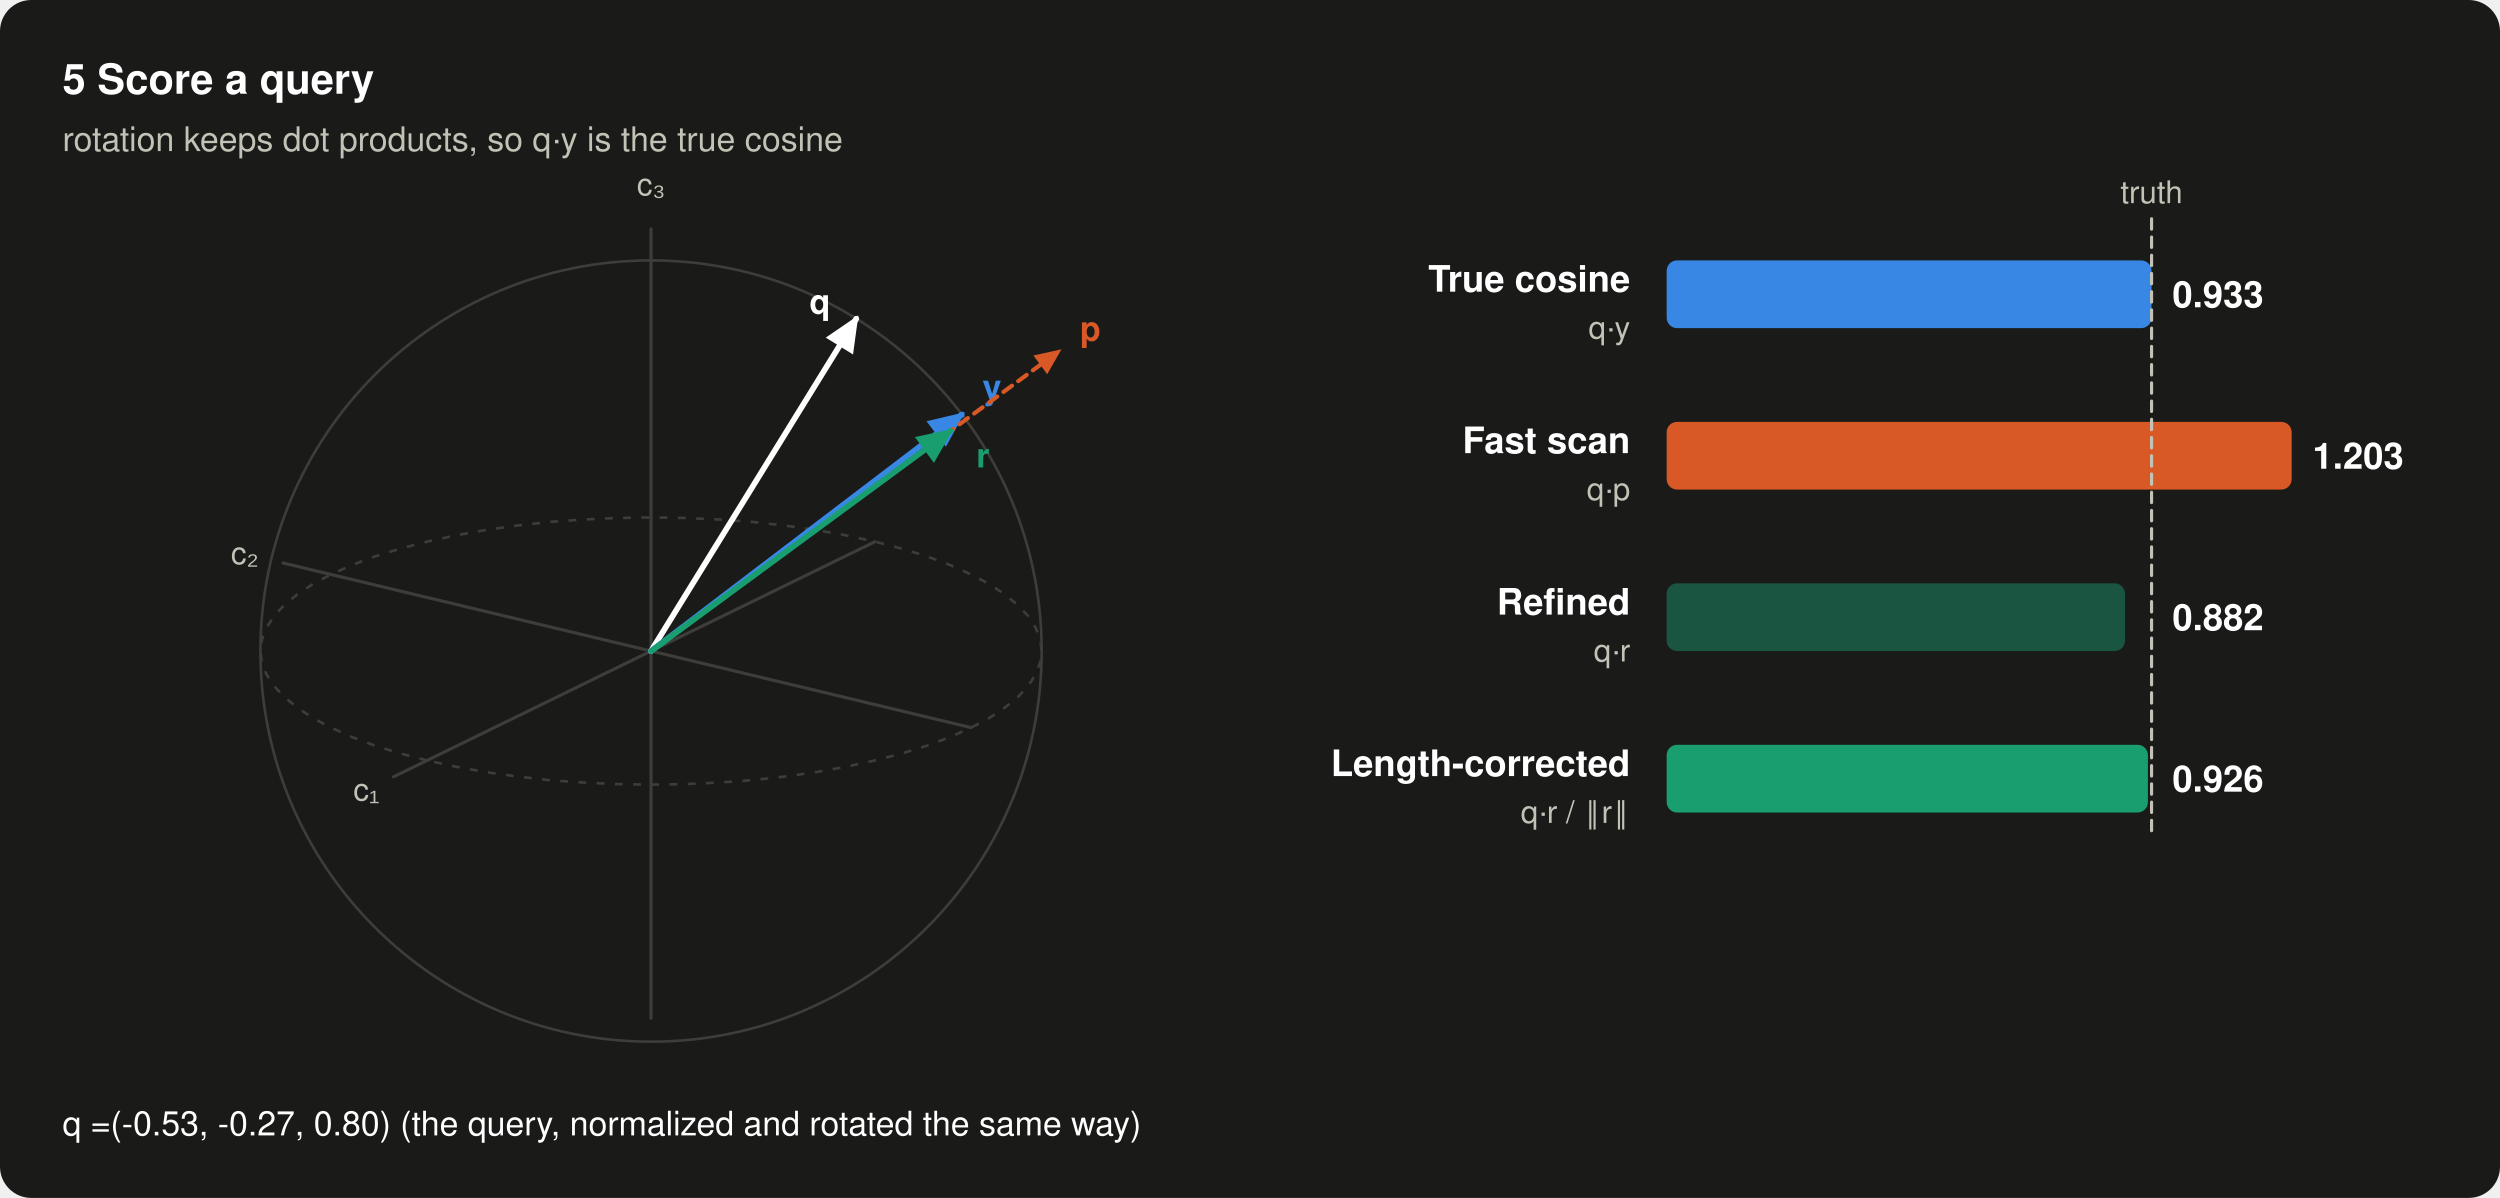
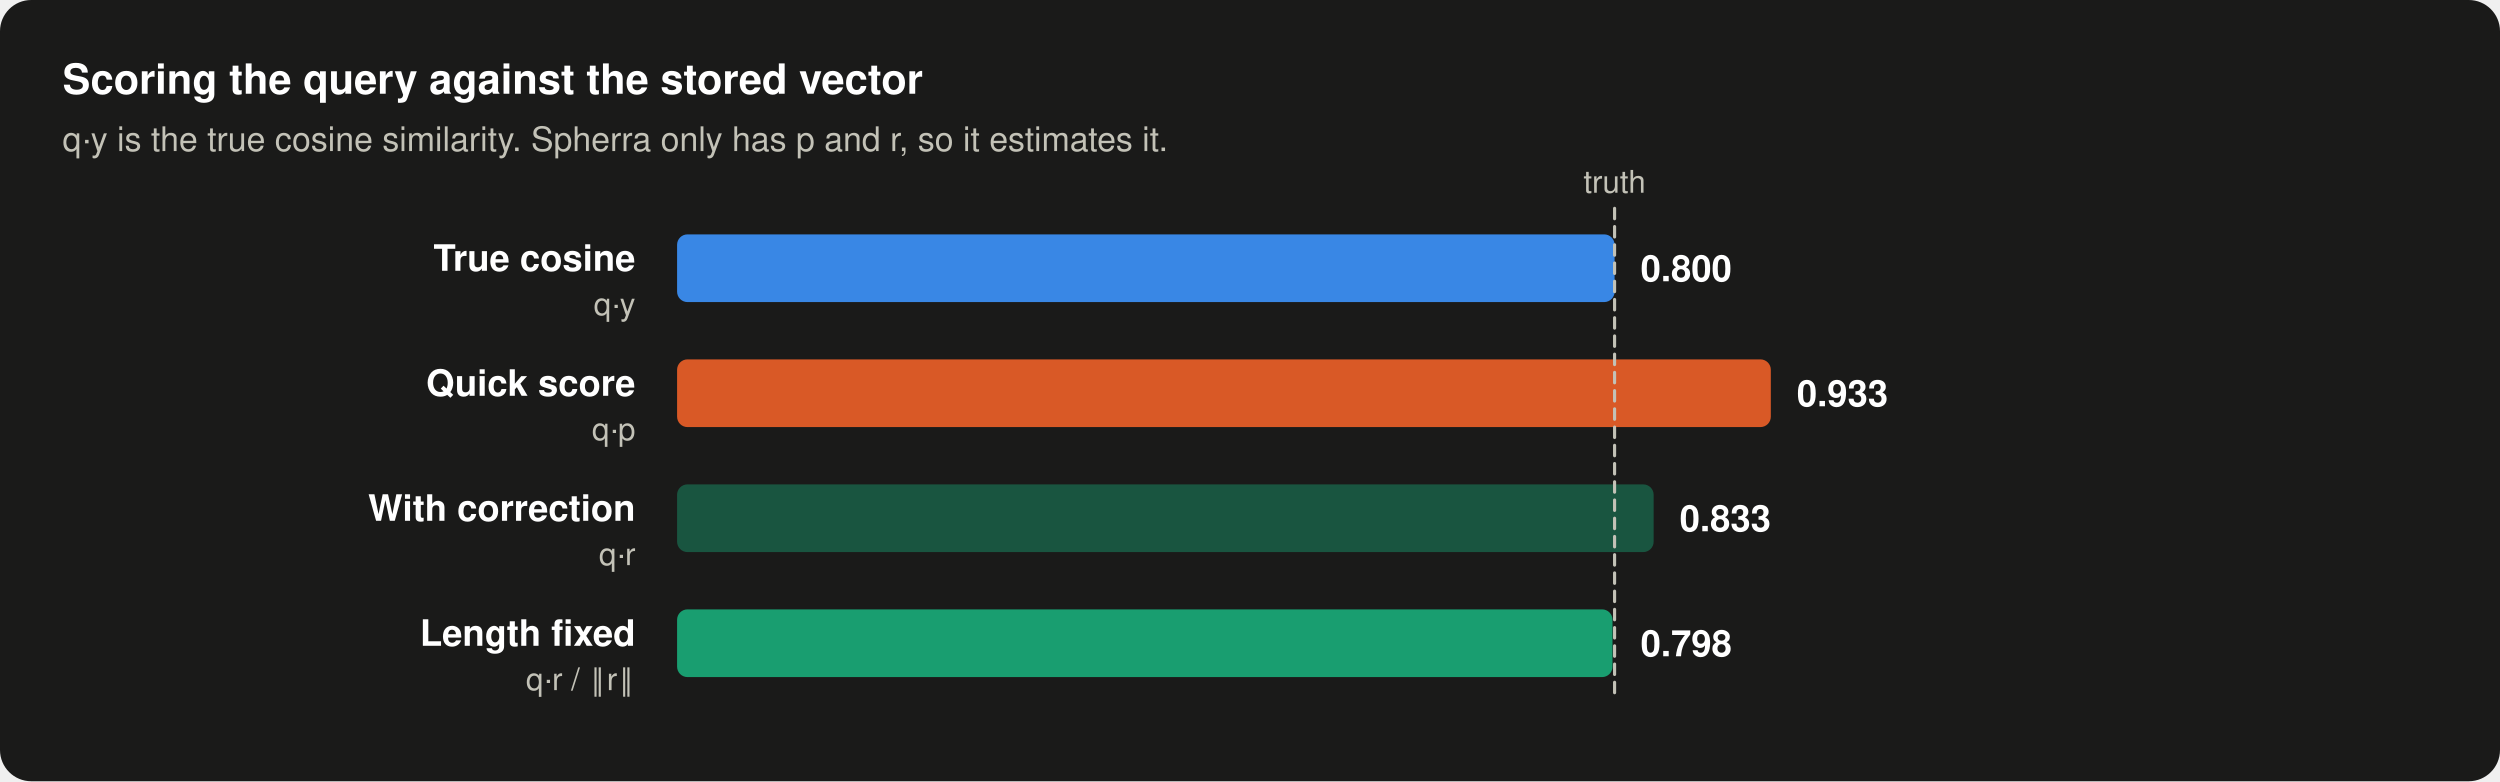
- <svg xmlns="http://www.w3.org/2000/svg" width="960" height="460" viewBox="0 0 960 460" font-family="-apple-system, BlinkMacSystemFont, 'Segoe UI', Helvetica, Arial, sans-serif" role="img">
-   <defs>
-     <marker id="head-text" viewBox="0 0 10 10" refX="8" refY="5" markerWidth="7" markerHeight="7" orient="auto-start-reverse">
-       <path d="M0,1 L9,5 L0,9 z" fill="#ffffff" />
-     </marker>
-     <marker id="head-text2" viewBox="0 0 10 10" refX="8" refY="5" markerWidth="7" markerHeight="7" orient="auto-start-reverse">
-       <path d="M0,1 L9,5 L0,9 z" fill="#c3c2b7" />
-     </marker>
-     <marker id="head-blue" viewBox="0 0 10 10" refX="8" refY="5" markerWidth="7" markerHeight="7" orient="auto-start-reverse">
-       <path d="M0,1 L9,5 L0,9 z" fill="#3987e5" />
-     </marker>
-     <marker id="head-orange" viewBox="0 0 10 10" refX="8" refY="5" markerWidth="7" markerHeight="7" orient="auto-start-reverse">
-       <path d="M0,1 L9,5 L0,9 z" fill="#d95926" />
-     </marker>
-     <marker id="head-aqua" viewBox="0 0 10 10" refX="8" refY="5" markerWidth="7" markerHeight="7" orient="auto-start-reverse">
-       <path d="M0,1 L9,5 L0,9 z" fill="#199e70" />
-     </marker>
-   </defs>
+ <svg xmlns="http://www.w3.org/2000/svg" width="960" height="300" viewBox="0 0 960 300" font-family="-apple-system, BlinkMacSystemFont, 'Segoe UI', Helvetica, Arial, sans-serif" role="img">
  <rect width="100%" height="100%" rx="12" fill="#1a1a19" />
-   <text x="24.0" y="36.0" font-size="16" font-weight="700" fill="#ffffff" text-anchor="start">5  Score a query</text>
-   <text x="24.0" y="58.0" font-size="13" font-weight="400" fill="#c3c2b7" text-anchor="start">rotation keeps dot products, so q·y is the true cosine</text>
-   <line x1="336.0" y1="208.0" x2="151.1" y2="298.3" stroke="#3d3d3a" stroke-width="1.2" stroke-linecap="round" />
-   <text x="140.7" y="307.4" font-size="12" font-weight="400" fill="#c3c2b7" text-anchor="middle">c₁</text>
-   <line x1="372.9" y1="279.4" x2="108.7" y2="216.2" stroke="#3d3d3a" stroke-width="1.2" stroke-linecap="round" />
-   <text x="94.0" y="216.6" font-size="12" font-weight="400" fill="#c3c2b7" text-anchor="middle">c₂</text>
-   <line x1="250.0" y1="391.0" x2="250.0" y2="87.9" stroke="#3d3d3a" stroke-width="1.2" stroke-linecap="round" />
-   <text x="250.0" y="75.0" font-size="12" font-weight="400" fill="#c3c2b7" text-anchor="middle">c₃</text>
-   <polyline points="164.0,292.0 153.6,289.3 143.9,286.3 135.1,283.0 127.1,279.4 120.1,275.7 114.1,271.7 109.0,267.5 105.1,263.3 102.3,258.9 100.6,254.5 100.0,250.0 100.6,245.5 102.3,241.1 105.1,236.7 109.0,232.5 114.1,228.3 120.1,224.3 127.1,220.6 135.1,217.0 143.9,213.7 153.6,210.7 164.0,208.0 175.0,205.6 186.6,203.5 198.7,201.8 211.2,200.4 224.0,199.5 236.9,198.9 250.0,198.7 263.1,198.9 276.0,199.5 288.8,200.4 301.3,201.8 313.4,203.5 325.0,205.6 336.0,208.0 346.4,210.7 356.1,213.7 364.9,217.0 372.9,220.6 379.9,224.3 385.9,228.3 391.0,232.5 394.9,236.7 397.7,241.1 399.4,245.5 400.0,250.0 399.4,254.5 397.7,258.9 394.9,263.3 391.0,267.5 385.9,271.7 379.9,275.7 372.9,279.4 364.9,283.0 356.1,286.3 346.4,289.3 336.0,292.0 325.0,294.4 313.4,296.5 301.3,298.2 288.8,299.6 276.0,300.5 263.1,301.1 250.0,301.3 236.9,301.1 224.0,300.5 211.2,299.6 198.7,298.2 186.6,296.5 175.0,294.4 164.0,292.0" fill="none" stroke="#3d3d3a" stroke-width="1" stroke-dasharray="3 4" />
-   <circle cx="250.0" cy="250.0" r="150" fill="none" stroke="#3d3d3a" stroke-width="1" />
-   <line x1="250.0" y1="250.0" x2="328.8" y2="122.4" stroke="#ffffff" stroke-width="2.2" stroke-linecap="round" marker-end="url(#head-text)" />
-   <text x="318.8" y="120.4" font-size="13" font-weight="600" fill="#ffffff" text-anchor="end">q</text>
-   <line x1="250.0" y1="250.0" x2="369.3" y2="159.2" stroke="#3987e5" stroke-width="2.2" stroke-linecap="round" marker-end="url(#head-blue)" />
-   <text x="377.3" y="153.2" font-size="13" font-weight="600" fill="#3987e5" text-anchor="start">y</text>
-   <line x1="250.0" y1="250.0" x2="406.7" y2="134.8" stroke="#d95926" stroke-width="1.6" stroke-linecap="round" stroke-dasharray="4 3" marker-end="url(#head-orange)" />
-   <text x="414.7" y="130.8" font-size="13" font-weight="600" fill="#d95926" text-anchor="start">p</text>
-   <line x1="250.0" y1="250.0" x2="364.9" y2="165.5" stroke="#199e70" stroke-width="2.2" stroke-linecap="round" marker-end="url(#head-aqua)" />
-   <text x="374.9" y="179.5" font-size="13" font-weight="600" fill="#199e70" text-anchor="start">r</text>
-   <text x="24.0" y="436.0" font-size="13" font-weight="400" fill="#ffffff" text-anchor="start">q =(-0.53, -0.27, 0.80)  (the query, normalized and rotated the same way)</text>
-   <text x="626.0" y="112.0" font-size="14" font-weight="600" fill="#ffffff" text-anchor="end">True cosine</text>
-   <text x="626.0" y="130.0" font-size="12" font-weight="400" fill="#c3c2b7" text-anchor="end">q·y</text>
-   <rect x="640" y="100" width="186.2" height="26" rx="4" fill="#3987e5" fill-opacity="1.0" />
-   <text x="834.2" y="118.0" font-size="14" font-weight="600" fill="#ffffff" text-anchor="start">0.933</text>
-   <text x="626.0" y="174.0" font-size="14" font-weight="600" fill="#ffffff" text-anchor="end">Fast scan</text>
-   <text x="626.0" y="192.0" font-size="12" font-weight="400" fill="#c3c2b7" text-anchor="end">q·p</text>
-   <rect x="640" y="162" width="240.0" height="26" rx="4" fill="#d95926" fill-opacity="1.0" />
-   <text x="888.0" y="180.0" font-size="14" font-weight="600" fill="#ffffff" text-anchor="start">1.203</text>
-   <text x="626.0" y="236.0" font-size="14" font-weight="600" fill="#ffffff" text-anchor="end">Refined</text>
-   <text x="626.0" y="254.0" font-size="12" font-weight="400" fill="#c3c2b7" text-anchor="end">q·r</text>
-   <rect x="640" y="224" width="176.0" height="26" rx="4" fill="#199e70" fill-opacity="0.45" />
-   <text x="834.2" y="242.0" font-size="14" font-weight="600" fill="#ffffff" text-anchor="start">0.882</text>
-   <text x="626.0" y="298.0" font-size="14" font-weight="600" fill="#ffffff" text-anchor="end">Length-corrected</text>
-   <text x="626.0" y="316.0" font-size="12" font-weight="400" fill="#c3c2b7" text-anchor="end">q·r / ‖r‖</text>
-   <rect x="640" y="286" width="184.8" height="26" rx="4" fill="#199e70" fill-opacity="1.0" />
-   <text x="834.2" y="304.0" font-size="14" font-weight="600" fill="#ffffff" text-anchor="start">0.926</text>
-   <line x1="826.2" y1="84.0" x2="826.2" y2="320.0" stroke="#c3c2b7" stroke-width="1.2" stroke-linecap="round" stroke-dasharray="4 3" />
-   <text x="826.2" y="78.0" font-size="12" font-weight="400" fill="#c3c2b7" text-anchor="middle">truth</text>
+   <text x="24.0" y="36.0" font-size="16" font-weight="700" fill="#ffffff" text-anchor="start">Scoring the query against the stored vector</text>
+   <text x="24.0" y="58.0" font-size="13" font-weight="400" fill="#c3c2b7" text-anchor="start">q·y is the true cosine similarity. Spherra only has p and r, so it estimates it.</text>
+   <text x="244.0" y="104.0" font-size="14" font-weight="600" fill="#ffffff" text-anchor="end">True cosine</text>
+   <text x="244.0" y="121.0" font-size="12" font-weight="400" fill="#c3c2b7" text-anchor="end">q·y</text>
+   <rect x="260" y="90" width="360.0" height="26" rx="4" fill="#3987e5" fill-opacity="1.0" />
+   <text x="630.0" y="108.0" font-size="14" font-weight="600" fill="#ffffff" text-anchor="start">0.800</text>
+   <text x="244.0" y="152.0" font-size="14" font-weight="600" fill="#ffffff" text-anchor="end">Quick score</text>
+   <text x="244.0" y="169.0" font-size="12" font-weight="400" fill="#c3c2b7" text-anchor="end">q·p</text>
+   <rect x="260" y="138" width="420.0" height="26" rx="4" fill="#d95926" fill-opacity="1.0" />
+   <text x="690.0" y="156.0" font-size="14" font-weight="600" fill="#ffffff" text-anchor="start">0.933</text>
+   <text x="244.0" y="200.0" font-size="14" font-weight="600" fill="#ffffff" text-anchor="end">With correction</text>
+   <text x="244.0" y="217.0" font-size="12" font-weight="400" fill="#c3c2b7" text-anchor="end">q·r</text>
+   <rect x="260" y="186" width="375.0" height="26" rx="4" fill="#199e70" fill-opacity="0.45" />
+   <text x="645.0" y="204.0" font-size="14" font-weight="600" fill="#ffffff" text-anchor="start">0.833</text>
+   <text x="244.0" y="248.0" font-size="14" font-weight="600" fill="#ffffff" text-anchor="end">Length fixed</text>
+   <text x="244.0" y="265.0" font-size="12" font-weight="400" fill="#c3c2b7" text-anchor="end">q·r / ‖r‖</text>
+   <rect x="260" y="234" width="359.2" height="26" rx="4" fill="#199e70" fill-opacity="1.0" />
+   <text x="630.0" y="252.0" font-size="14" font-weight="600" fill="#ffffff" text-anchor="start">0.798</text>
+   <line x1="620.0" y1="80.0" x2="620.0" y2="268.0" stroke="#c3c2b7" stroke-width="1.2" stroke-linecap="round" stroke-dasharray="4 3" />
+   <text x="620.0" y="74.0" font-size="12" font-weight="400" fill="#c3c2b7" text-anchor="middle">truth</text>
</svg>
